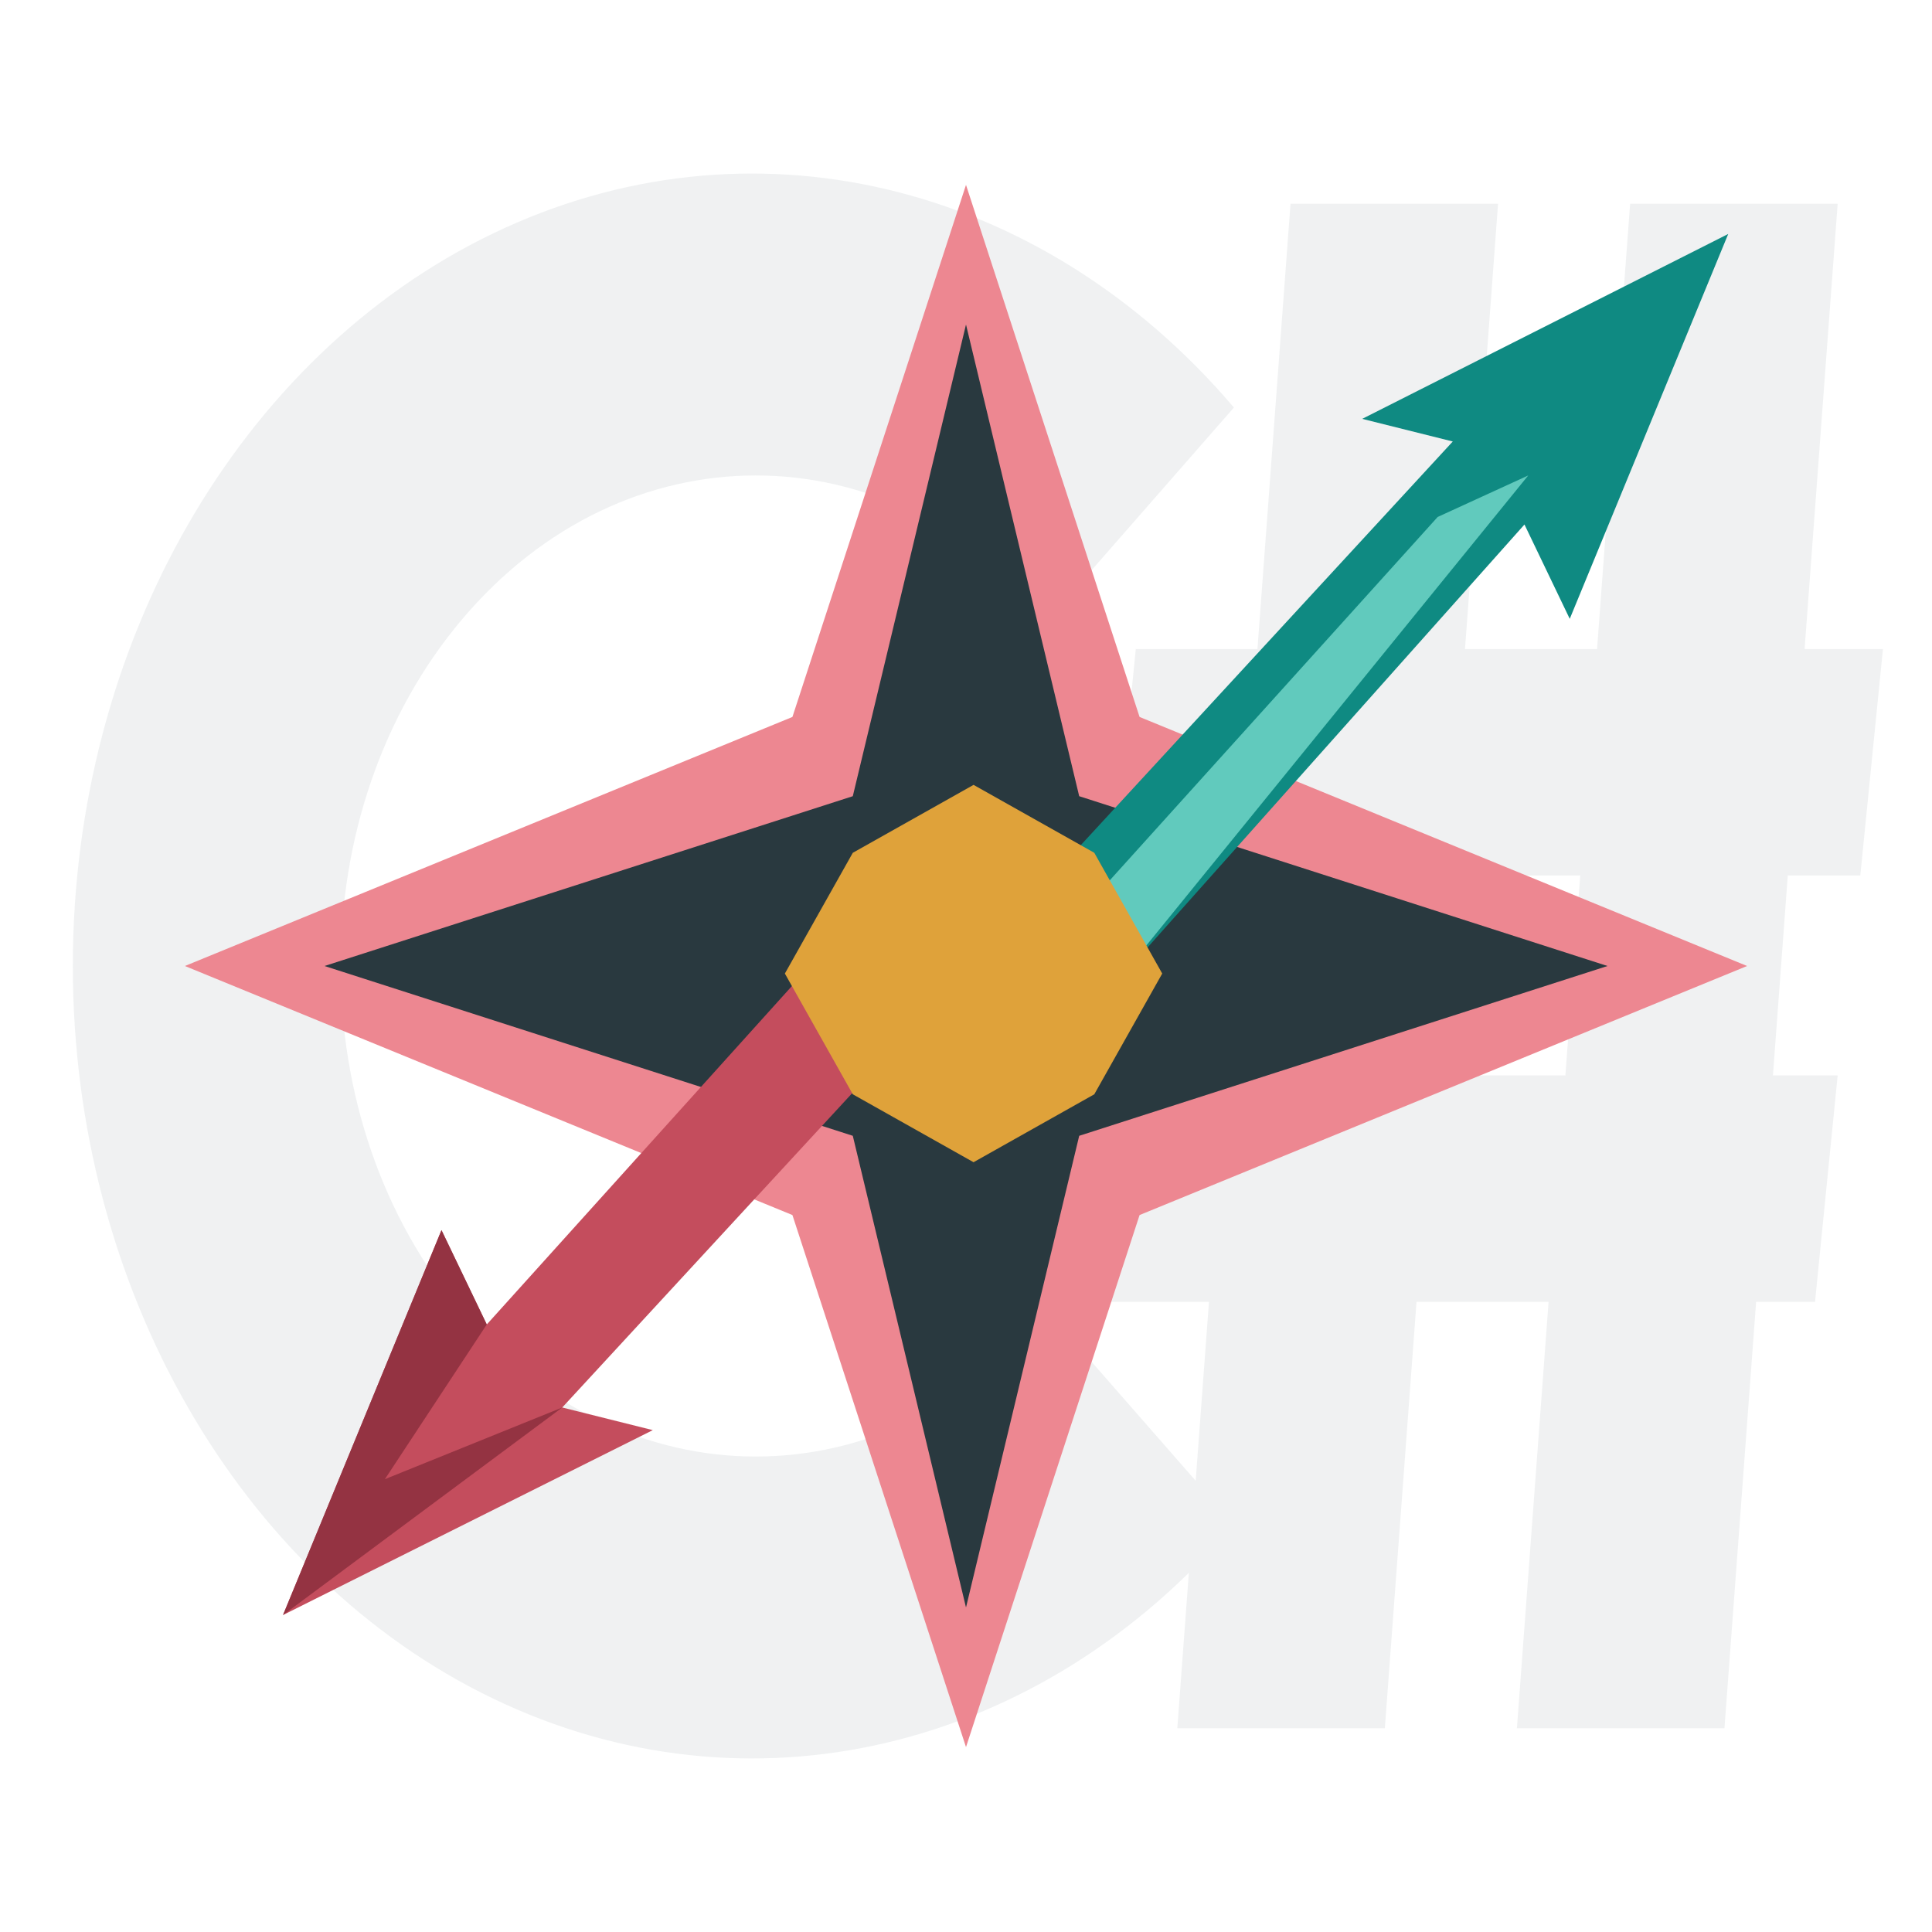
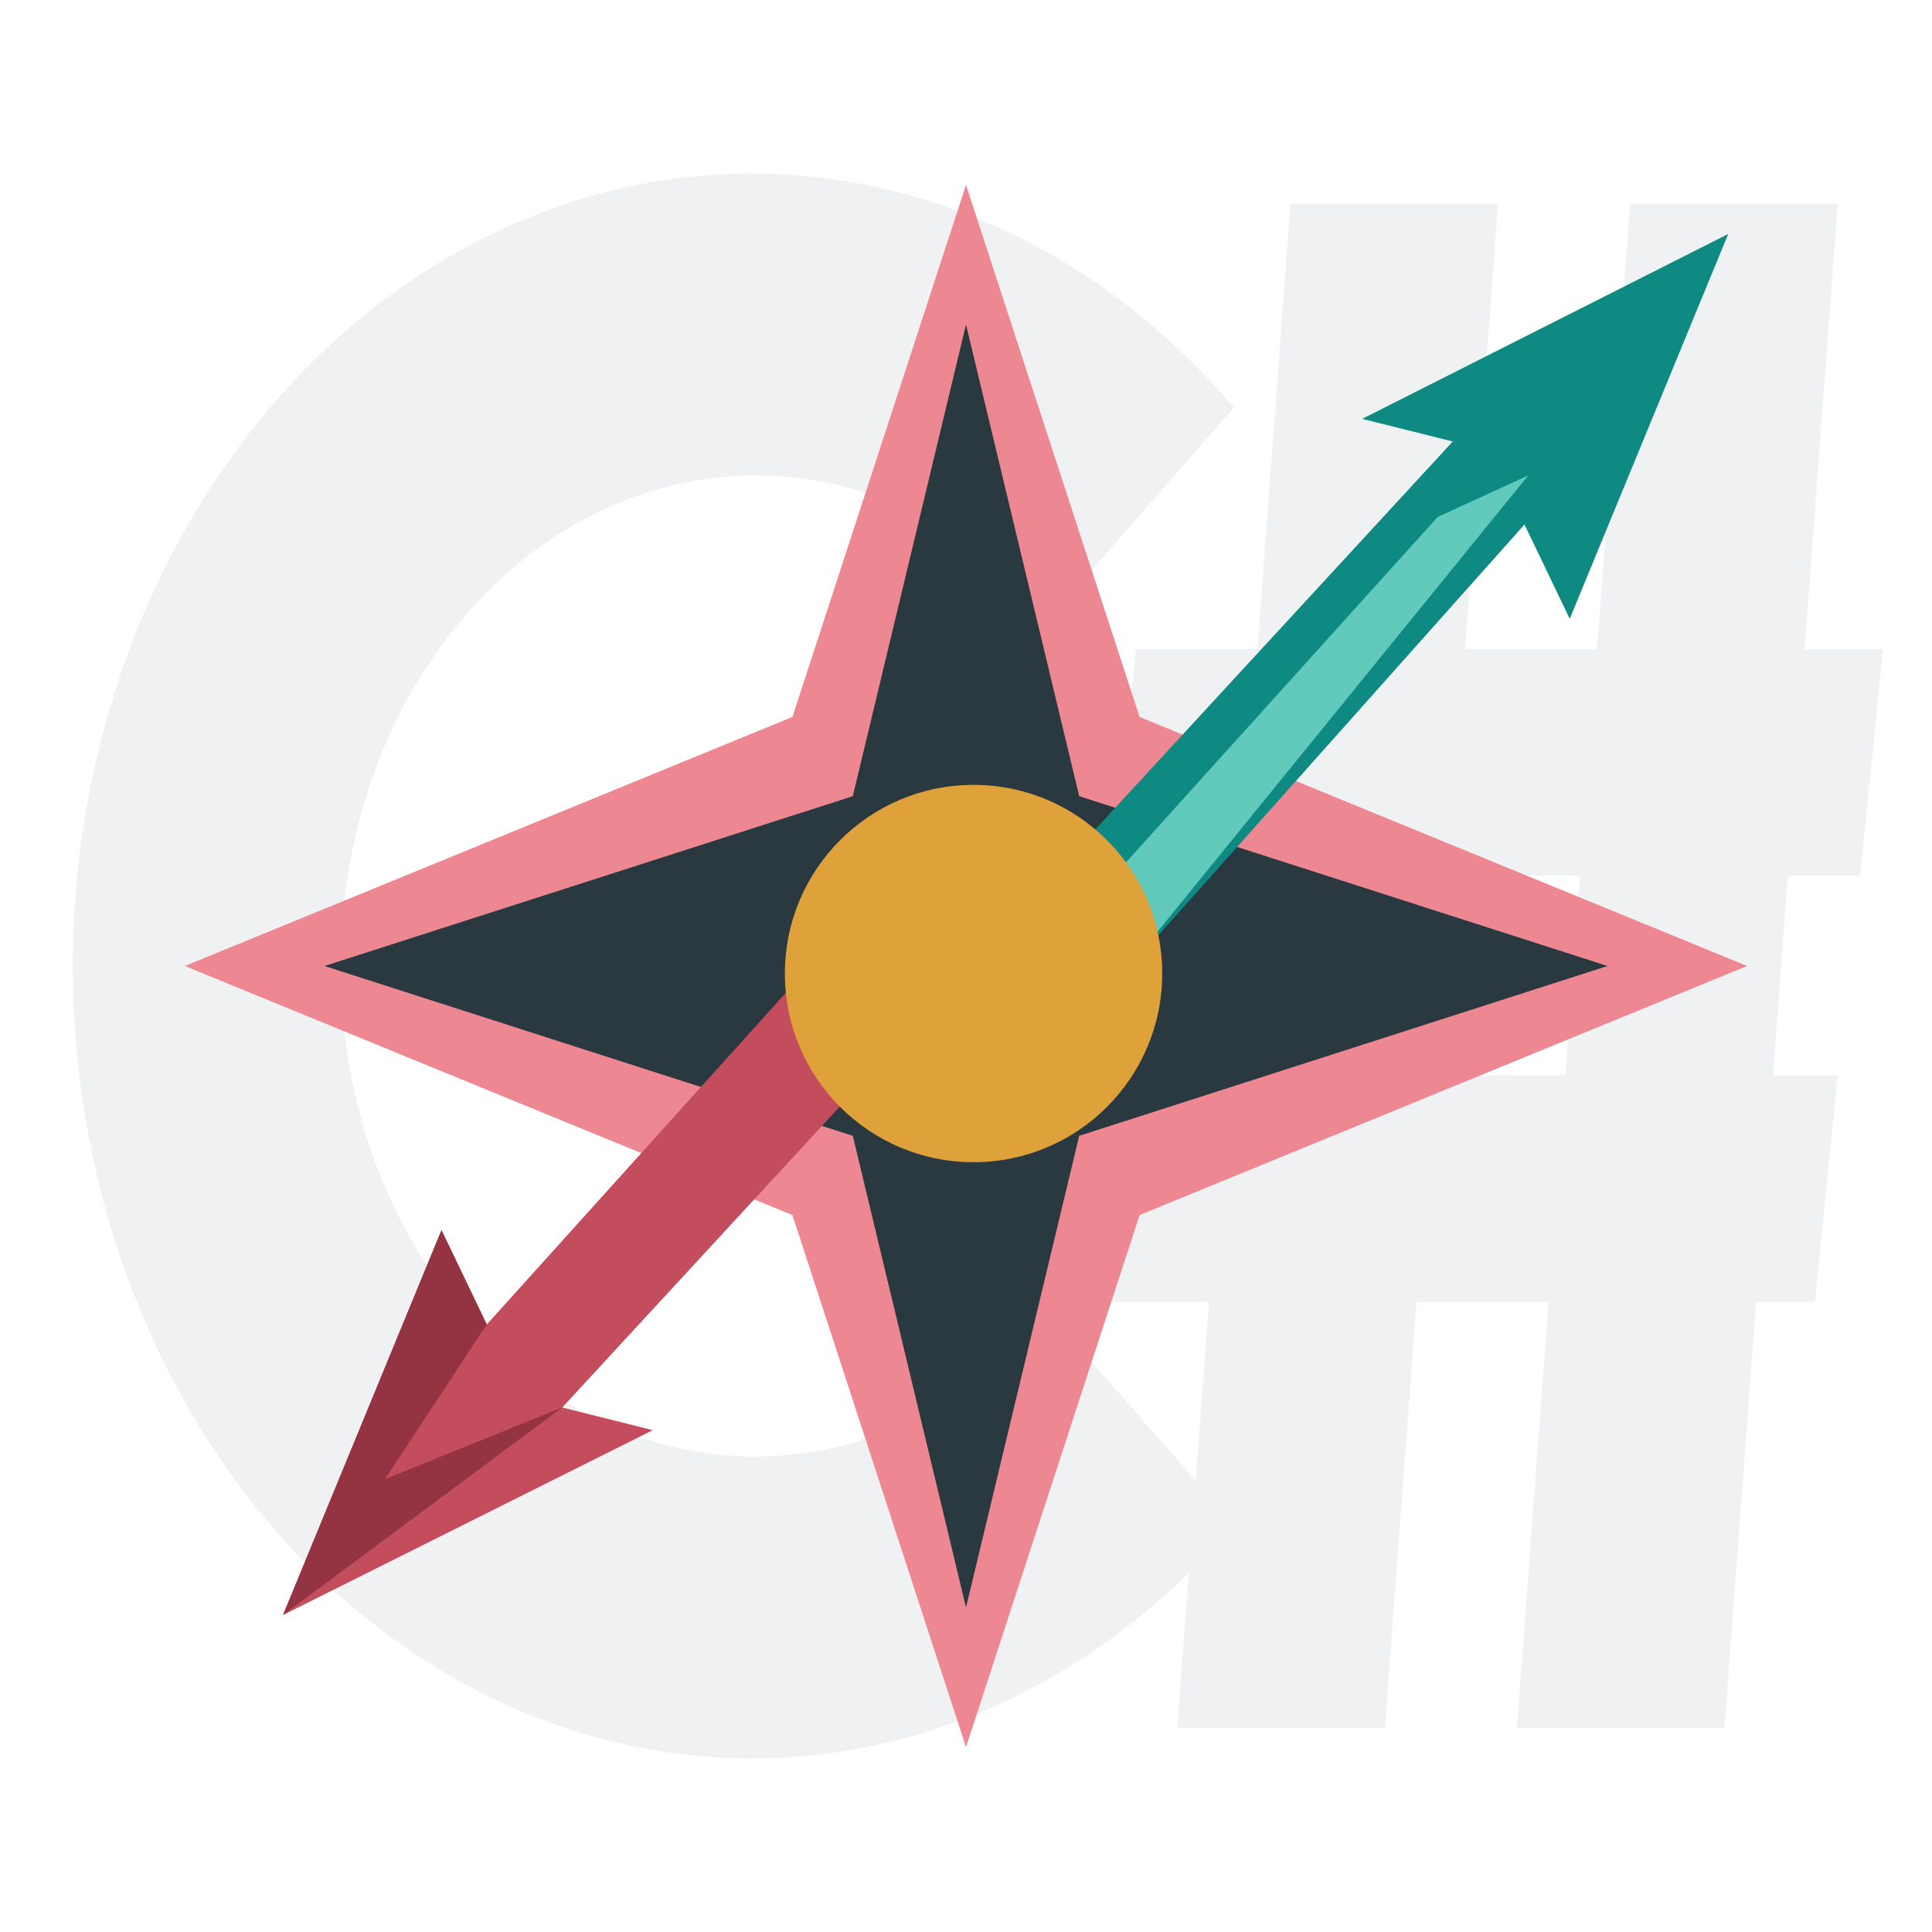
<svg xmlns="http://www.w3.org/2000/svg" viewBox="0 0 512 512" role="img" aria-labelledby="title description">
  <style>
    :root { color-scheme: light dark; }
    .language-mark { fill: #17323d; opacity: 0.07; } .python-upper { fill: #2874a6; opacity: 0.07; } .python-lower { fill: #aa8108; opacity: 0.07; }
    .primary { fill: #0f8a82; } .primary-light { fill: #61cabd; } .primary-shade { fill: #08655f; }
    .secondary { fill: #c44d5d; } .secondary-light { fill: #ed8791; } .secondary-shade { fill: #943342; }
    .accent { fill: #dfa23a; } .neutral { fill: #29393f; } .shadow { fill: #14262c; opacity: 0.22; }
    @media (prefers-color-scheme: dark) {
      .language-mark { fill: #edf6f3; opacity: 0.08; } .python-upper { fill: #7ec5ed; opacity: 0.08; } .python-lower { fill: #f1ca50; opacity: 0.08; }
      .primary { fill: #3fc6ba; } .primary-light { fill: #82dfd3; } .primary-shade { fill: #1d9389; }
      .secondary { fill: #ef6a78; } .secondary-light { fill: #ffa2ac; } .secondary-shade { fill: #bc4857; }
      .accent { fill: #f2c45d; } .neutral { fill: #e5efec; } .shadow { fill: #02090b; opacity: 0.34; }
    }
  </style>
  <g class="language-mark" aria-hidden="true">
    <path d="M327 108 A180 210 0 1 0 327 404 L278 348 A110 130 0 1 1 278 164 Z" />
    <path d="M342 54 L397 54 L367 458 L312 458 Z M432 54 L487 54 L457 458 L402 458 Z M301 172 L499 172 L493 232 L295 232 Z M289 285 L487 285 L481 345 L283 345 Z" />
  </g>
  <g aria-hidden="true">
    <path class="secondary-light" d="M256 49 L302 190 L463 256 L302 322 L256 463 L210 322 L49 256 L210 190 Z" />
    <path class="neutral" d="M256 86 L286 211 L426 256 L286 301 L256 426 L226 301 L86 256 L226 211 Z" />
    <path class="primary" d="M244 270 L385 117 L361 111 L458 62 L416 164 L404 139 L273 286 Z" />
    <path class="primary-light" d="M270 260 L381 137 L405 126 L288 270 Z" />
    <path class="secondary" d="M268 244 L149 373 L173 379 L75 428 L117 326 L129 351 L239 229 Z" />
    <path class="secondary-shade" d="M149 373 L75 428 L117 326 L129 351 L102 392 Z" />
-     <path class="accent" d="M226 226 L258 208 L290 226 L308 258 L290 290 L258 308 L226 290 L208 258 Z" />
+     <path class="accent" d="M258 208 A50 50 0 1 1 258 308 A50 50 0 1 1 258 208 Z" />
  </g>
</svg>
